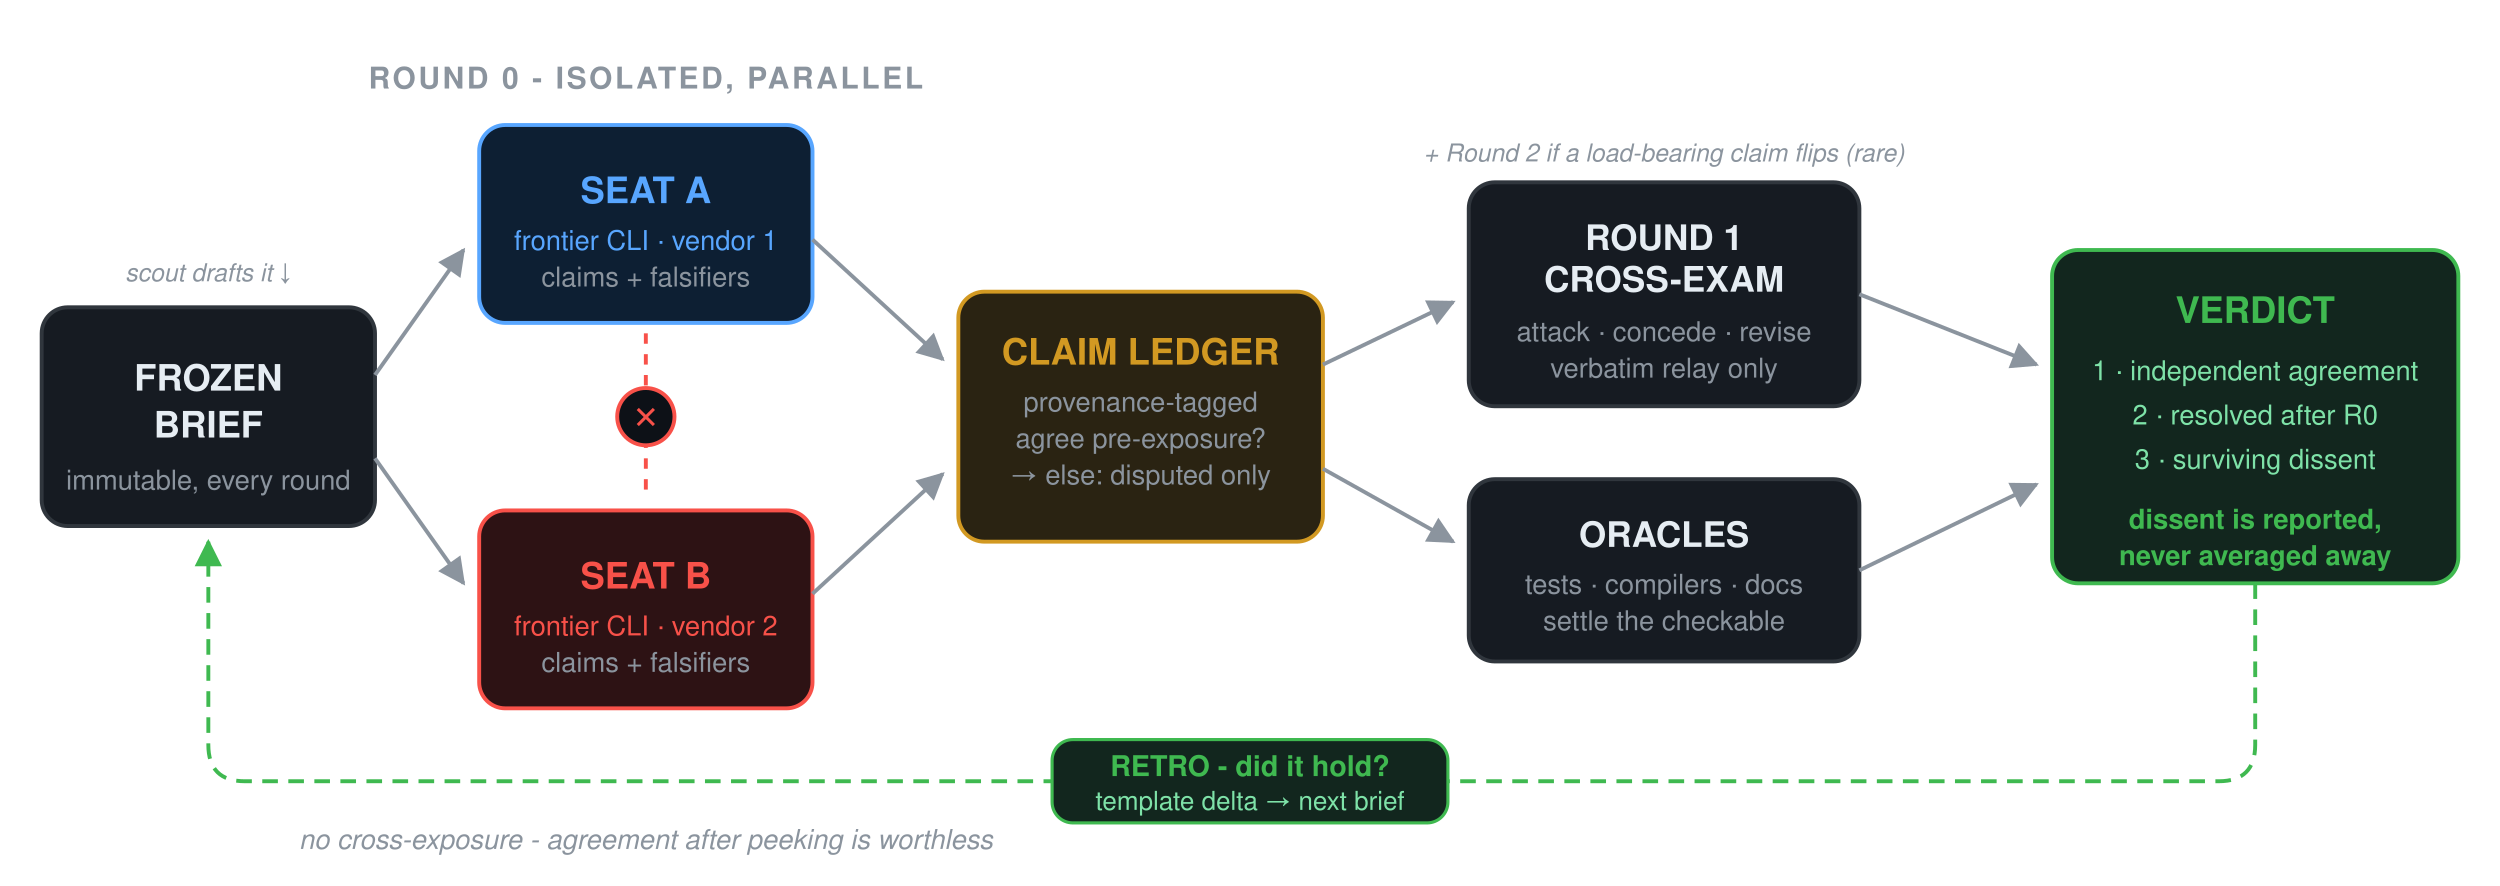
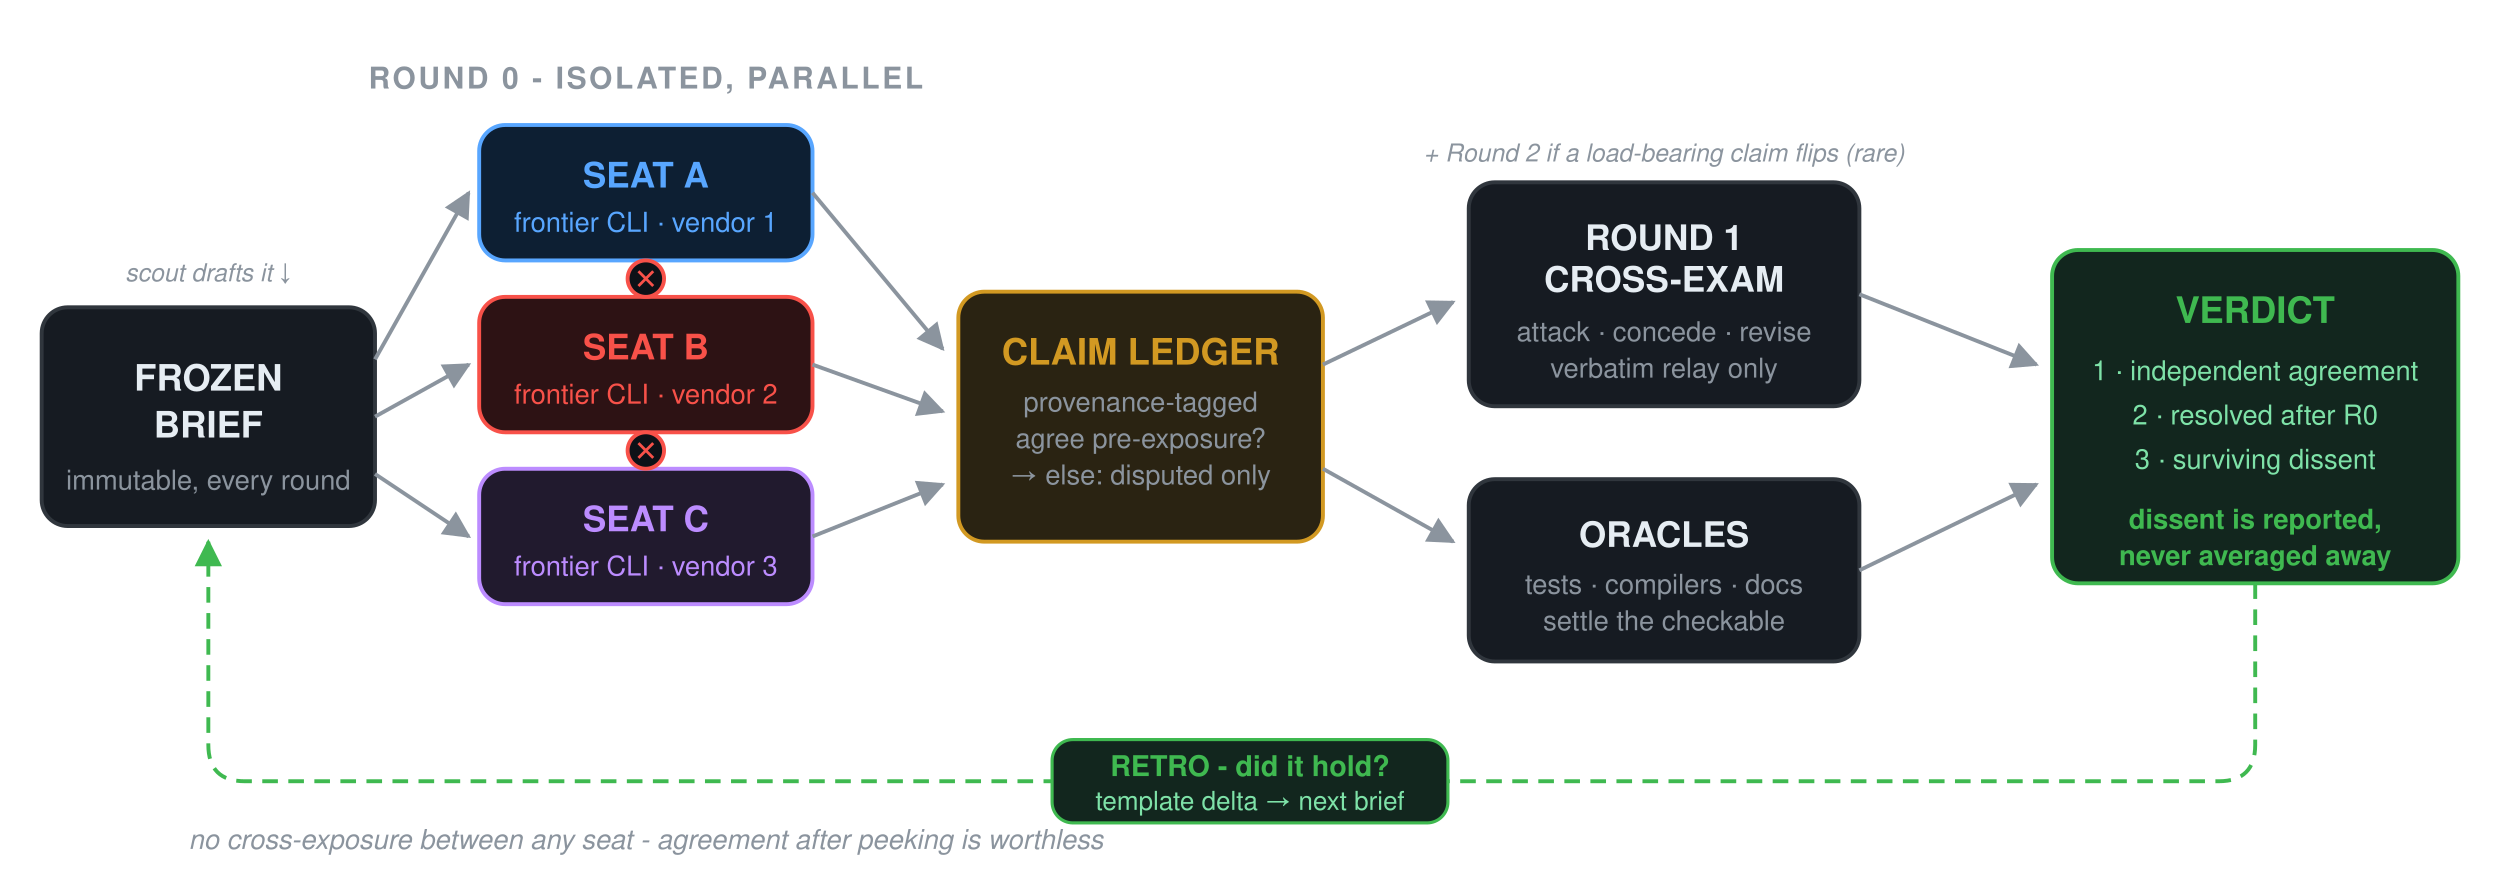
<svg xmlns="http://www.w3.org/2000/svg" viewBox="0 0 960 340" font-family="-apple-system,'Segoe UI',Helvetica,Arial,sans-serif">
  <defs>
    <marker id="arr" viewBox="0 0 10 10" refX="9" refY="5" markerWidth="7" markerHeight="7" orient="auto-start-reverse">
      <path d="M0,0 L10,5 L0,10 z" fill="#8b949e" />
    </marker>
    <marker id="arrg" viewBox="0 0 10 10" refX="9" refY="5" markerWidth="7" markerHeight="7" orient="auto-start-reverse">
      <path d="M0,0 L10,5 L0,10 z" fill="#3fb950" />
    </marker>
  </defs>
  <rect x="16" y="118" width="128" height="84" rx="10" fill="#161b22" stroke="#30363d" stroke-width="1.5" />
  <text x="80" y="150" text-anchor="middle" font-size="14" font-weight="700" fill="#e6edf3">FROZEN</text>
  <text x="80" y="168" text-anchor="middle" font-size="14" font-weight="700" fill="#e6edf3">BRIEF</text>
  <text x="80" y="188" text-anchor="middle" font-size="10.5" fill="#8b949e">immutable, every round</text>
  <text x="80" y="108" text-anchor="middle" font-size="9.5" font-style="italic" fill="#8b949e">scout drafts it ↓</text>
  <text x="248" y="34" text-anchor="middle" font-size="11.5" font-weight="700" fill="#8b949e" letter-spacing="1">ROUND 0 - ISOLATED, PARALLEL</text>
-   <rect x="184" y="48" width="128" height="76" rx="10" fill="#0d1f33" stroke="#58a6ff" stroke-width="1.5" />
-   <text x="248" y="78" text-anchor="middle" font-size="14" font-weight="700" fill="#58a6ff">SEAT A</text>
-   <text x="248" y="96" text-anchor="middle" font-size="10.5" fill="#58a6ff">frontier CLI · vendor 1</text>
-   <text x="248" y="110" text-anchor="middle" font-size="10.5" fill="#8b949e">claims + falsifiers</text>
-   <line x1="248" y1="128" x2="248" y2="192" stroke="#f85149" stroke-width="1.5" stroke-dasharray="4 4" />
-   <circle cx="248" cy="160" r="11" fill="#0d1117" stroke="#f85149" stroke-width="1.5" />
-   <text x="248" y="164.5" text-anchor="middle" font-size="12" font-weight="700" fill="#f85149">✕</text>
-   <text x="248" y="326" text-anchor="middle" font-size="10.5" fill="#8b949e" font-style="italic">no cross-exposure - agreement after peeking is worthless</text>
-   <rect x="184" y="196" width="128" height="76" rx="10" fill="#2d1214" stroke="#f85149" stroke-width="1.5" />
-   <text x="248" y="226" text-anchor="middle" font-size="14" font-weight="700" fill="#f85149">SEAT B</text>
-   <text x="248" y="244" text-anchor="middle" font-size="10.5" fill="#f85149">frontier CLI · vendor 2</text>
-   <text x="248" y="258" text-anchor="middle" font-size="10.5" fill="#8b949e">claims + falsifiers</text>
+   <rect x="184" y="48" width="128" height="52" rx="10" fill="#0d1f33" stroke="#58a6ff" stroke-width="1.5" />
+   <text x="248" y="72" text-anchor="middle" font-size="13.5" font-weight="700" fill="#58a6ff">SEAT A</text>
+   <text x="248" y="89" text-anchor="middle" font-size="10.5" fill="#58a6ff">frontier CLI · vendor 1</text>
+   <rect x="184" y="114" width="128" height="52" rx="10" fill="#2d1214" stroke="#f85149" stroke-width="1.5" />
+   <text x="248" y="138" text-anchor="middle" font-size="13.5" font-weight="700" fill="#f85149">SEAT B</text>
+   <text x="248" y="155" text-anchor="middle" font-size="10.5" fill="#f85149">frontier CLI · vendor 2</text>
+   <rect x="184" y="180" width="128" height="52" rx="10" fill="#211a2e" stroke="#bc8cff" stroke-width="1.5" />
+   <text x="248" y="204" text-anchor="middle" font-size="13.5" font-weight="700" fill="#bc8cff">SEAT C</text>
+   <text x="248" y="221" text-anchor="middle" font-size="10.5" fill="#bc8cff">frontier CLI · vendor 3</text>
+   <line x1="248" y1="100" x2="248" y2="114" stroke="#f85149" stroke-width="1.5" stroke-dasharray="4 4" />
+   <circle cx="248" cy="107" r="7" fill="#0d1117" stroke="#f85149" stroke-width="1.5" />
+   <text x="248" y="111" text-anchor="middle" font-size="11" font-weight="700" fill="#f85149">✕</text>
+   <line x1="248" y1="166" x2="248" y2="180" stroke="#f85149" stroke-width="1.5" stroke-dasharray="4 4" />
+   <circle cx="248" cy="173" r="7" fill="#0d1117" stroke="#f85149" stroke-width="1.5" />
+   <text x="248" y="177" text-anchor="middle" font-size="11" font-weight="700" fill="#f85149">✕</text>
+   <text x="248" y="326" text-anchor="middle" font-size="10.5" fill="#8b949e" font-style="italic">no cross-exposure between any seat - agreement after peeking is worthless</text>
  <rect x="368" y="112" width="140" height="96" rx="10" fill="#2a2312" stroke="#d29922" stroke-width="1.5" />
  <text x="438" y="140" text-anchor="middle" font-size="14" font-weight="700" fill="#d29922">CLAIM LEDGER</text>
  <text x="438" y="158" text-anchor="middle" font-size="10.5" fill="#8b949e">provenance-tagged</text>
  <text x="438" y="172" text-anchor="middle" font-size="10.5" fill="#8b949e">agree pre-exposure?</text>
  <text x="438" y="186" text-anchor="middle" font-size="10.5" fill="#8b949e">→ else: disputed only</text>
  <rect x="564" y="70" width="150" height="86" rx="10" fill="#161b22" stroke="#30363d" stroke-width="1.5" />
  <text x="639" y="96" text-anchor="middle" font-size="13.5" font-weight="700" fill="#e6edf3">ROUND 1</text>
  <text x="639" y="112" text-anchor="middle" font-size="13.5" font-weight="700" fill="#e6edf3">CROSS-EXAM</text>
  <text x="639" y="131" text-anchor="middle" font-size="10.5" fill="#8b949e">attack · concede · revise</text>
  <text x="639" y="145" text-anchor="middle" font-size="10.5" fill="#8b949e">verbatim relay only</text>
  <text x="639" y="62" text-anchor="middle" font-size="9.5" font-style="italic" fill="#8b949e">+ Round 2 if a load-bearing claim flips (rare)</text>
  <rect x="564" y="184" width="150" height="70" rx="10" fill="#161b22" stroke="#30363d" stroke-width="1.5" />
  <text x="639" y="210" text-anchor="middle" font-size="13.5" font-weight="700" fill="#e6edf3">ORACLES</text>
  <text x="639" y="228" text-anchor="middle" font-size="10.5" fill="#8b949e">tests · compilers · docs</text>
  <text x="639" y="242" text-anchor="middle" font-size="10.5" fill="#8b949e">settle the checkable</text>
  <rect x="788" y="96" width="156" height="128" rx="10" fill="#12261e" stroke="#3fb950" stroke-width="1.5" />
  <text x="866" y="124" text-anchor="middle" font-size="14" font-weight="700" fill="#3fb950">VERDICT</text>
  <text x="866" y="146" text-anchor="middle" font-size="10.5" fill="#7ee2a8">1 · independent agreement</text>
  <text x="866" y="163" text-anchor="middle" font-size="10.5" fill="#7ee2a8">2 · resolved after R0</text>
  <text x="866" y="180" text-anchor="middle" font-size="10.5" fill="#7ee2a8">3 · surviving dissent</text>
  <text x="866" y="203" text-anchor="middle" font-size="10.5" font-weight="700" fill="#3fb950">dissent is reported,</text>
  <text x="866" y="217" text-anchor="middle" font-size="10.5" font-weight="700" fill="#3fb950">never averaged away</text>
-   <path d="M144,144 L178,96" stroke="#8b949e" stroke-width="1.5" fill="none" marker-end="url(#arr)" />
-   <path d="M144,176 L178,224" stroke="#8b949e" stroke-width="1.5" fill="none" marker-end="url(#arr)" />
-   <path d="M312,92 L362,138" stroke="#8b949e" stroke-width="1.5" fill="none" marker-end="url(#arr)" />
-   <path d="M312,228 L362,182" stroke="#8b949e" stroke-width="1.5" fill="none" marker-end="url(#arr)" />
+   <path d="M144,138 L180,74" stroke="#8b949e" stroke-width="1.5" fill="none" marker-end="url(#arr)" />
+   <path d="M144,160 L180,140" stroke="#8b949e" stroke-width="1.5" fill="none" marker-end="url(#arr)" />
+   <path d="M144,182 L180,206" stroke="#8b949e" stroke-width="1.5" fill="none" marker-end="url(#arr)" />
+   <path d="M312,74 L362,134" stroke="#8b949e" stroke-width="1.5" fill="none" marker-end="url(#arr)" />
+   <path d="M312,140 L362,158" stroke="#8b949e" stroke-width="1.5" fill="none" marker-end="url(#arr)" />
+   <path d="M312,206 L362,186" stroke="#8b949e" stroke-width="1.5" fill="none" marker-end="url(#arr)" />
  <path d="M508,140 L558,116" stroke="#8b949e" stroke-width="1.5" fill="none" marker-end="url(#arr)" />
  <path d="M508,180 L558,208" stroke="#8b949e" stroke-width="1.5" fill="none" marker-end="url(#arr)" />
  <path d="M714,113 L782,140" stroke="#8b949e" stroke-width="1.5" fill="none" marker-end="url(#arr)" />
  <path d="M714,219 L782,186" stroke="#8b949e" stroke-width="1.5" fill="none" marker-end="url(#arr)" />
  <path d="M866,224 L866,286 Q866,300 852,300 L94,300 Q80,300 80,286 L80,208" stroke="#3fb950" stroke-width="1.5" stroke-dasharray="6 4" fill="none" marker-end="url(#arrg)" />
  <rect x="404" y="284" width="152" height="32" rx="8" fill="#12261e" stroke="#3fb950" stroke-width="1.2" />
  <text x="480" y="298" text-anchor="middle" font-size="11" font-weight="700" fill="#3fb950">RETRO - did it hold?</text>
  <text x="480" y="311" text-anchor="middle" font-size="10" fill="#7ee2a8">template delta → next brief</text>
</svg>
